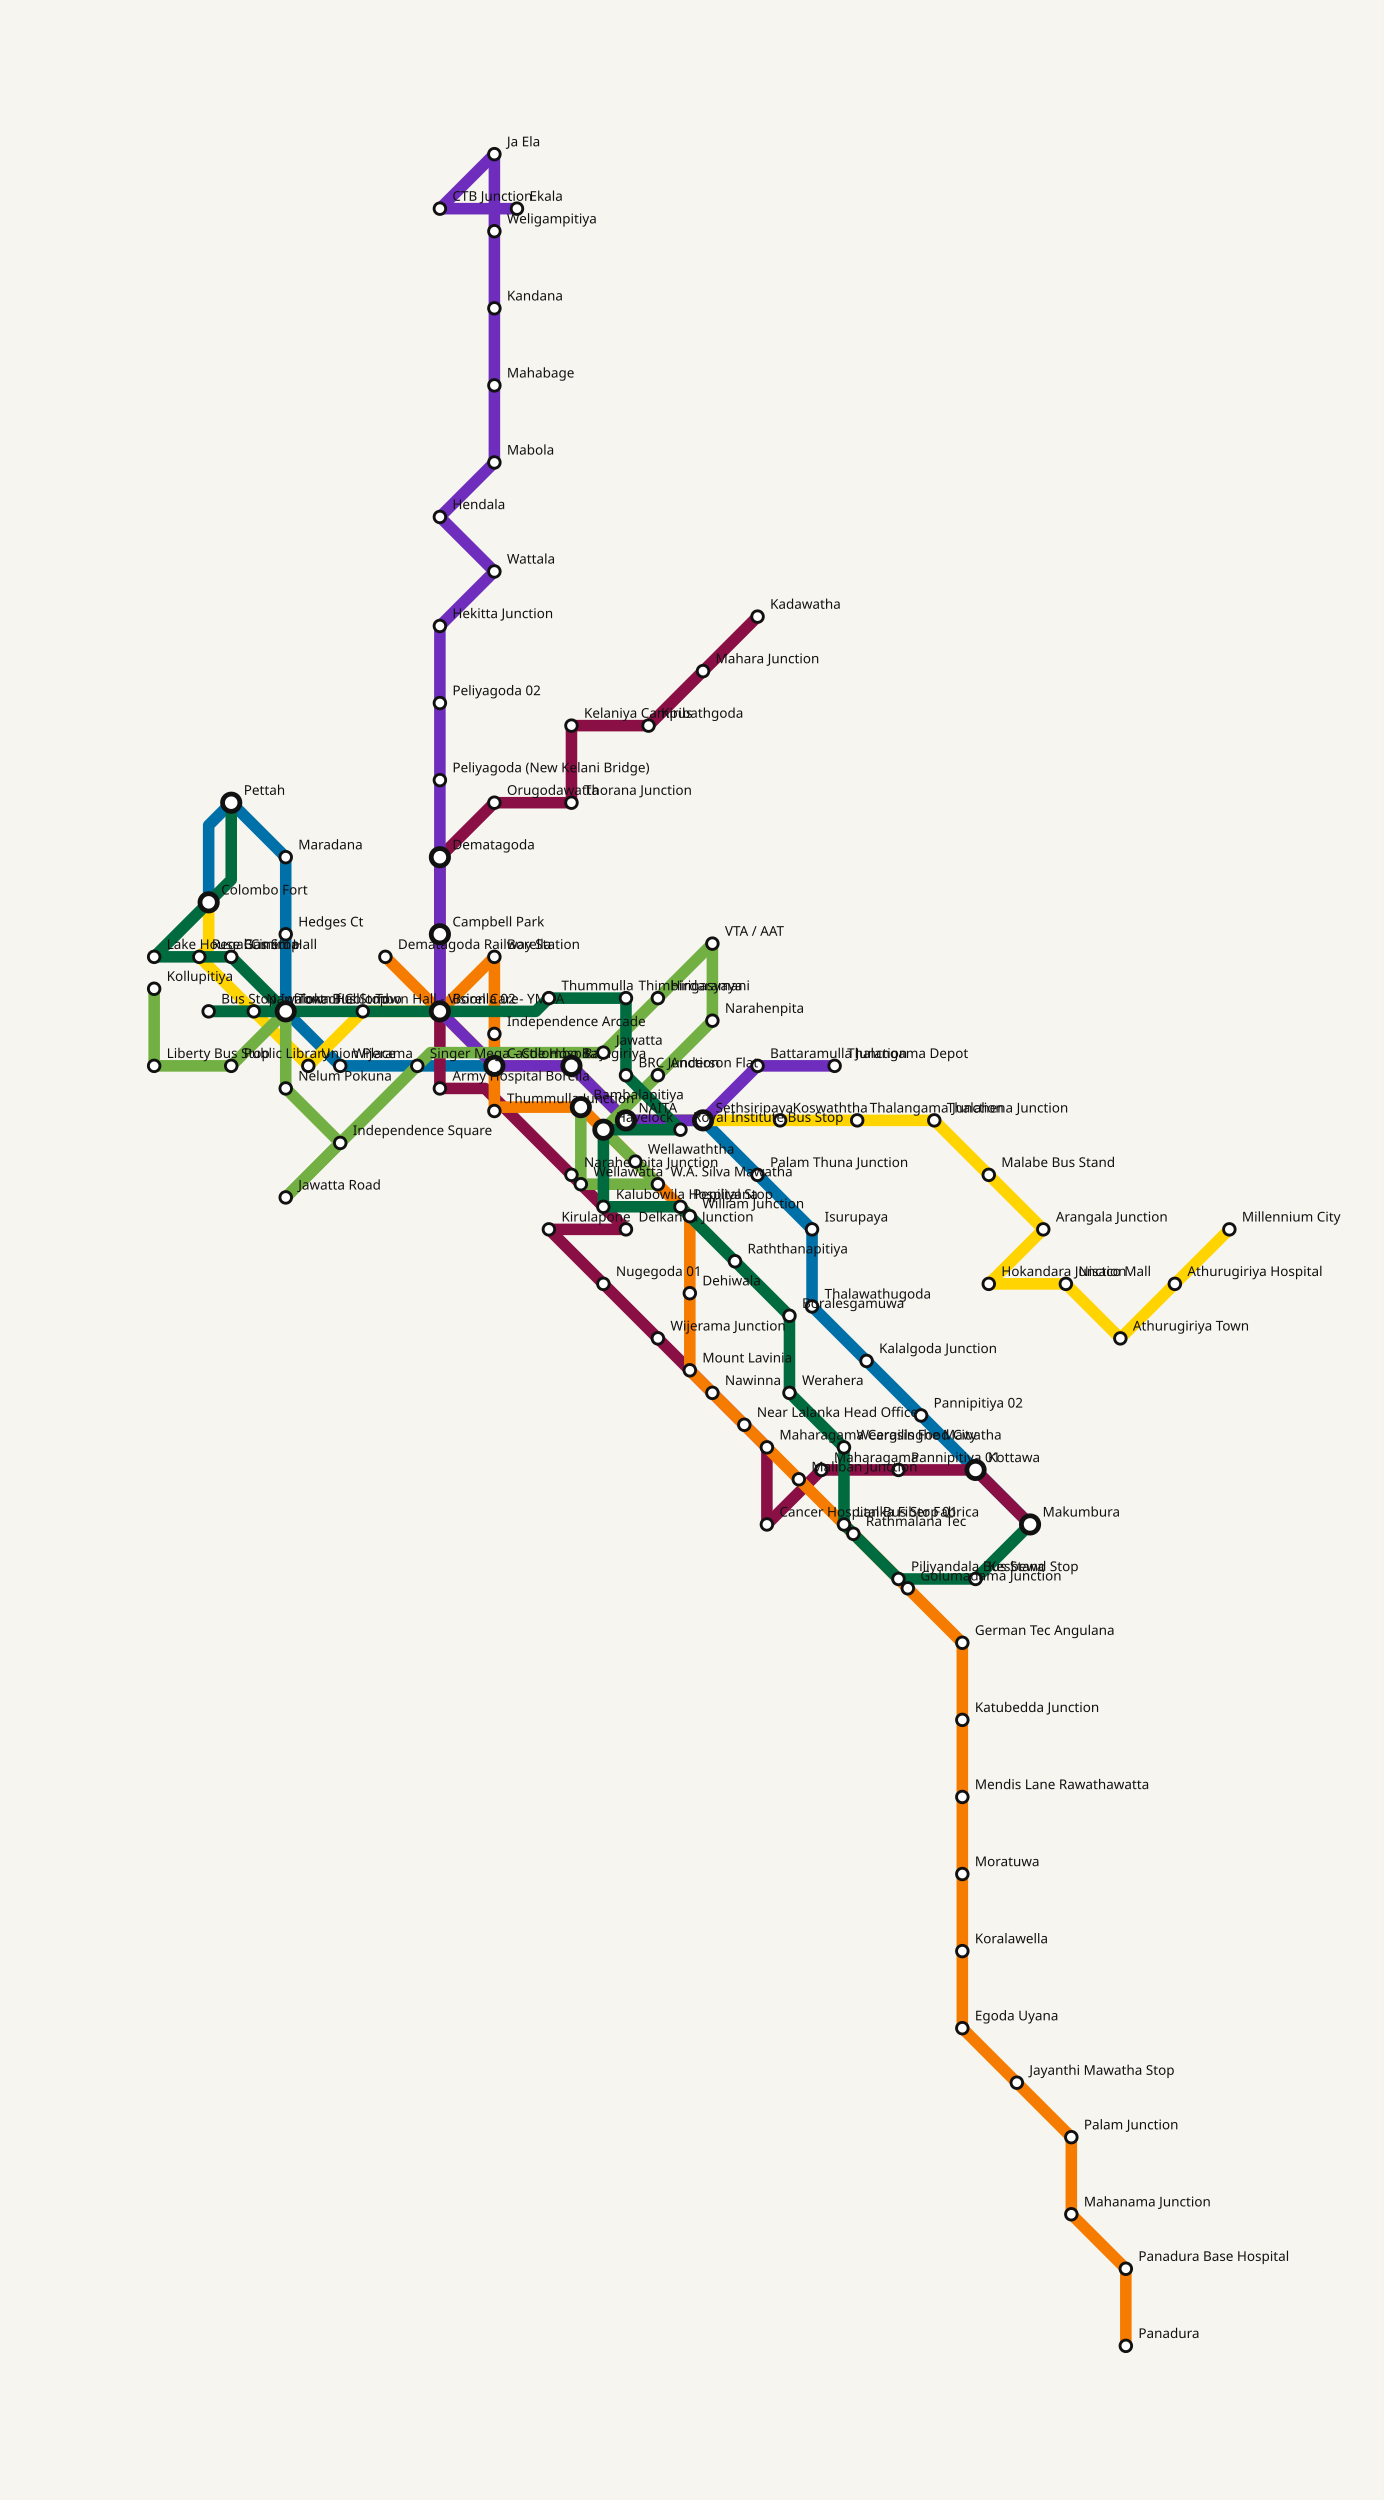
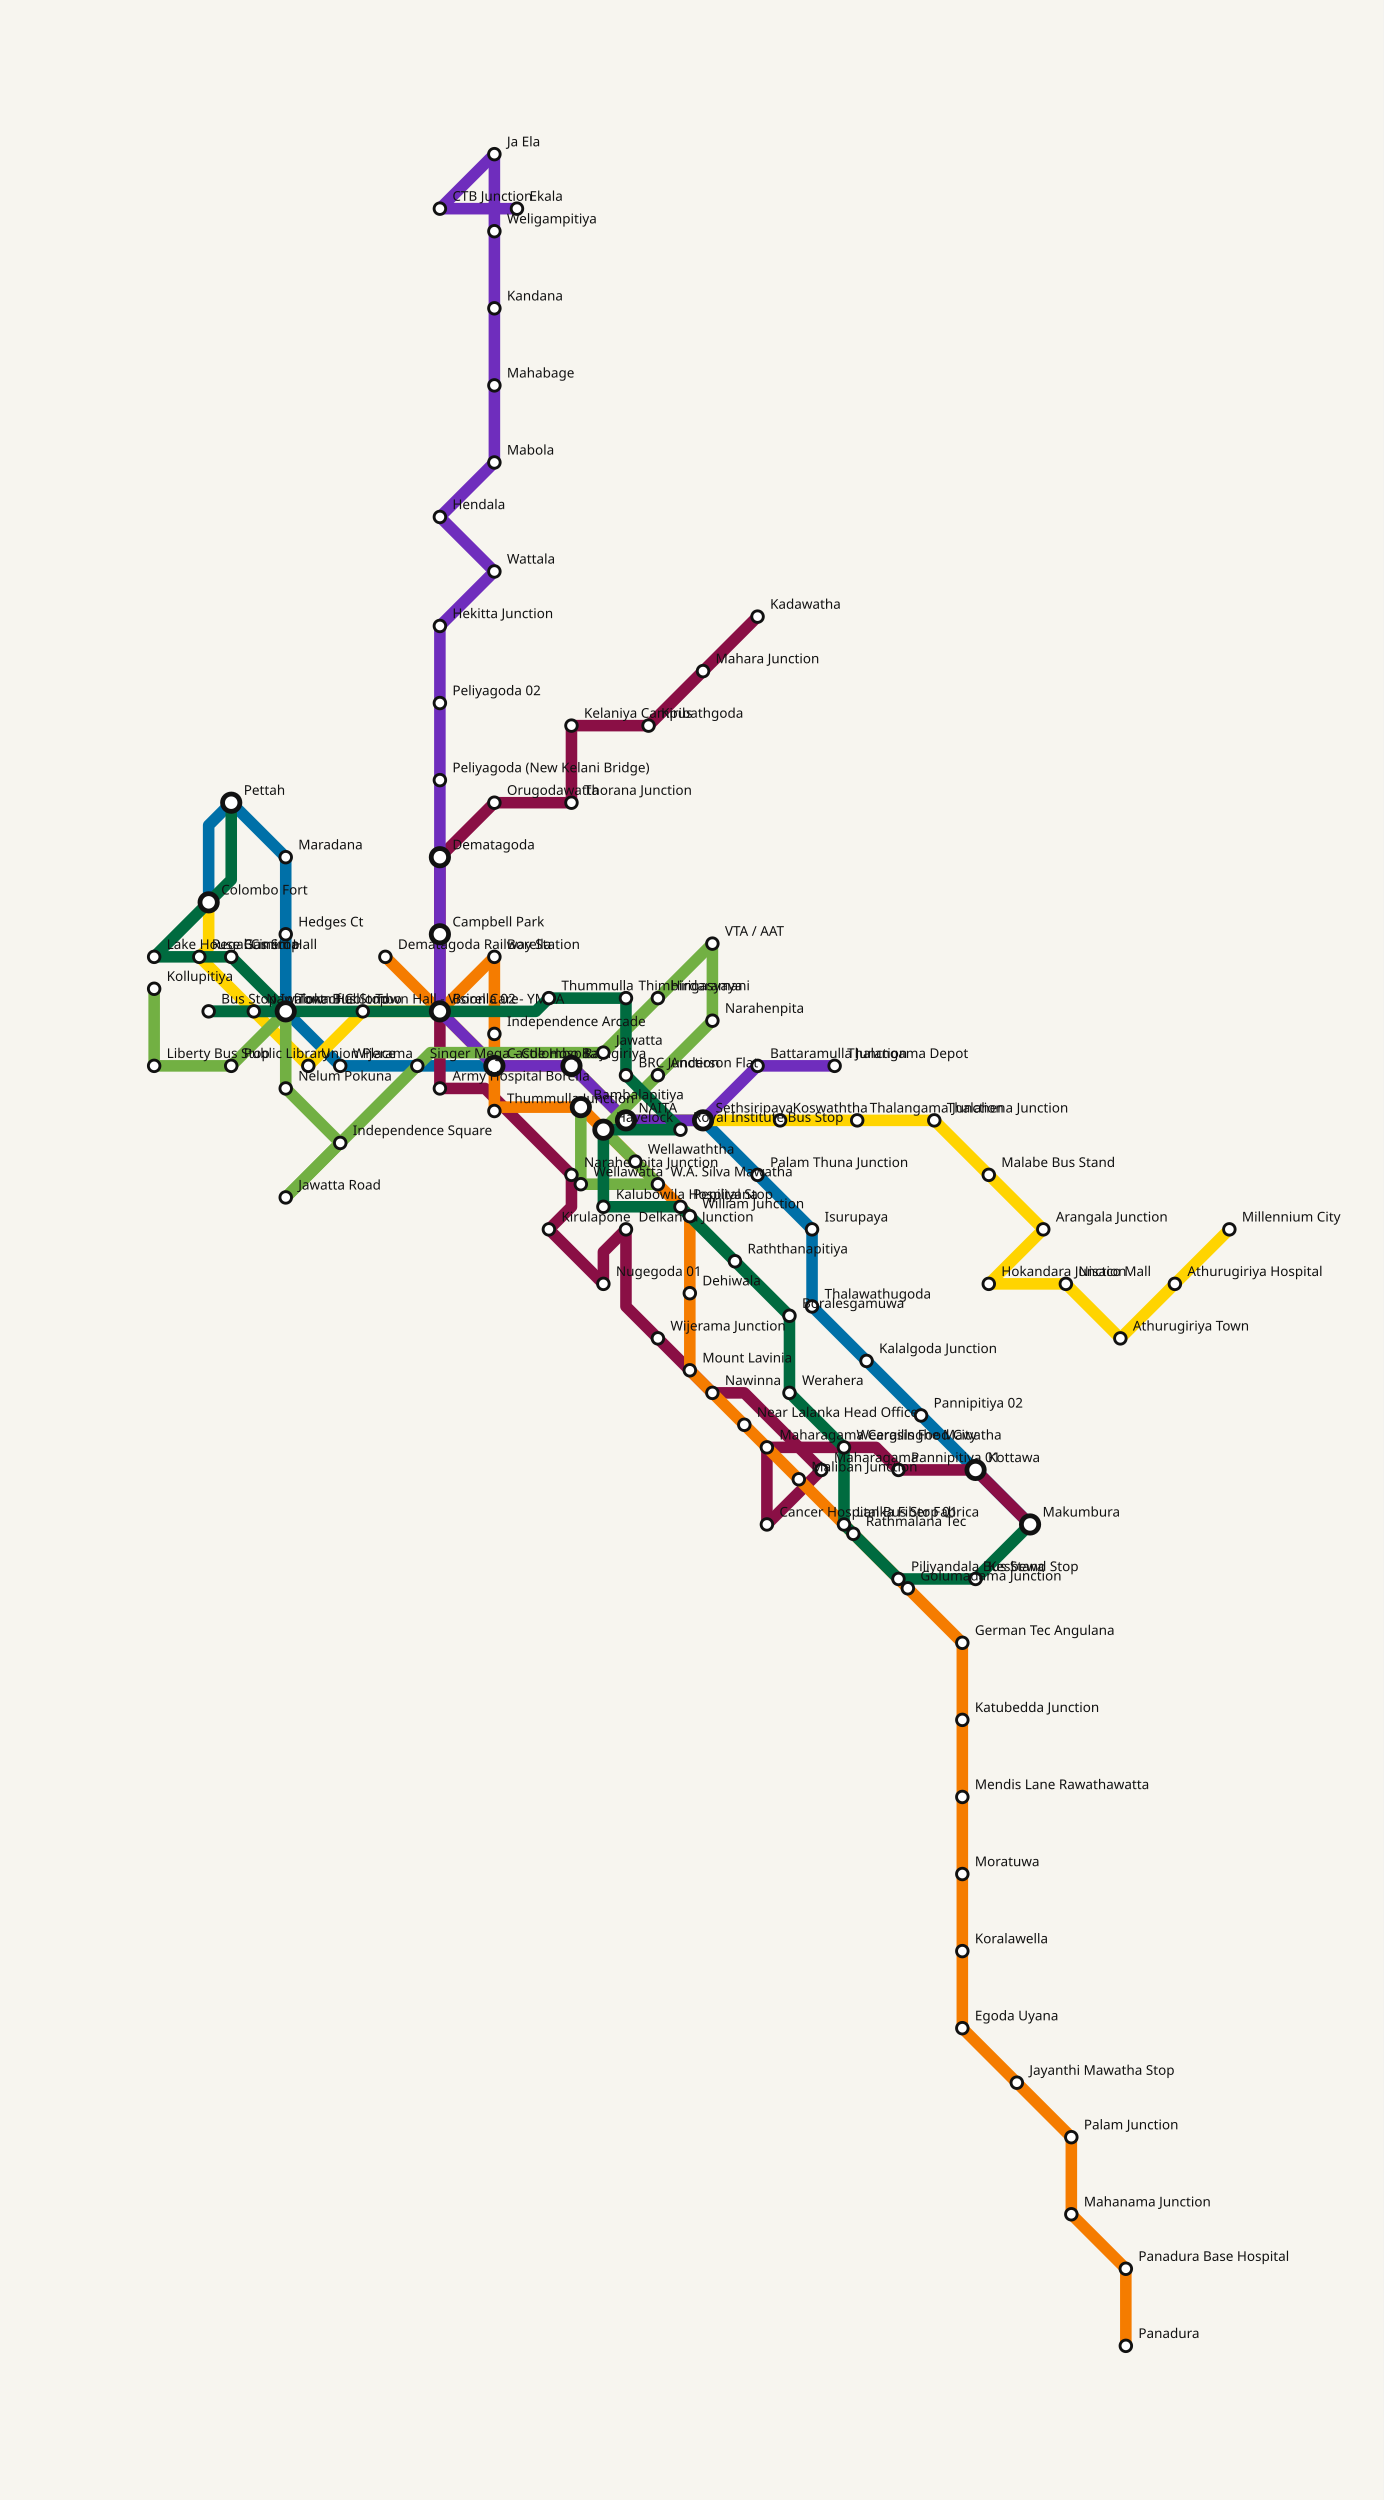
<svg xmlns="http://www.w3.org/2000/svg" width="1435.98" height="2594.802" viewBox="0 0 1435.98 2594.802">
  <style>
.route { fill: none; stroke-linecap: round; stroke-linejoin: round; }
.station { fill: white; stroke: #111; stroke-width: 3; }
.interchange { fill: white; stroke: #111; stroke-width: 5; }
.label { font: 14px sans-serif; fill: #111; dominant-baseline: middle; }
</style>
  <rect width="1435.98" height="2594.802" fill="#f7f5ef" />
  <polyline class="route" points="1069.117,1582.254 1012.548,1525.685" stroke="#0070a8" stroke-width="12" />
  <polyline class="route" points="1012.548,1525.685 955.98,1469.117" stroke="#0070a8" stroke-width="12" />
  <polyline class="route" points="955.98,1469.117 899.411,1412.548" stroke="#0070a8" stroke-width="12" />
  <polyline class="route" points="899.411,1412.548 842.843,1355.98" stroke="#0070a8" stroke-width="12" />
  <polyline class="route" points="842.843,1355.98 842.843,1275.98" stroke="#0070a8" stroke-width="12" />
  <polyline class="route" points="842.843,1275.98 786.274,1219.411" stroke="#0070a8" stroke-width="12" />
  <polyline class="route" points="786.274,1219.411 729.706,1162.843" stroke="#0070a8" stroke-width="12" />
  <polyline class="route" points="729.706,1162.843 649.706,1162.843" stroke="#0070a8" stroke-width="12" />
  <polyline class="route" points="649.706,1162.843 593.137,1106.274" stroke="#0070a8" stroke-width="12" />
  <polyline class="route" points="593.137,1106.274 513.137,1106.274" stroke="#0070a8" stroke-width="12" />
  <polyline class="route" points="513.137,1106.274 433.137,1106.274" stroke="#0070a8" stroke-width="12" />
  <polyline class="route" points="433.137,1106.274 353.137,1106.274" stroke="#0070a8" stroke-width="12" />
  <polyline class="route" points="353.137,1106.274 296.569,1049.706" stroke="#0070a8" stroke-width="12" />
  <polyline class="route" points="296.569,1049.706 296.569,969.706" stroke="#0070a8" stroke-width="12" />
  <polyline class="route" points="296.569,969.706 296.569,889.706" stroke="#0070a8" stroke-width="12" />
  <polyline class="route" points="296.569,889.706 240.0,833.137" stroke="#0070a8" stroke-width="12" />
  <polyline class="route" points="240.0,833.137 216.569,856.569 216.569,936.569" stroke="#0070a8" stroke-width="12" />
  <polyline class="route" points="1275.98,1275.98 1219.411,1332.548" stroke="#ffd400" stroke-width="12" />
  <polyline class="route" points="1219.411,1332.548 1162.843,1389.117" stroke="#ffd400" stroke-width="12" />
  <polyline class="route" points="1162.843,1389.117 1106.274,1332.548" stroke="#ffd400" stroke-width="12" />
  <polyline class="route" points="1106.274,1332.548 1026.274,1332.548" stroke="#ffd400" stroke-width="12" />
  <polyline class="route" points="1026.274,1332.548 1082.843,1275.98" stroke="#ffd400" stroke-width="12" />
  <polyline class="route" points="1082.843,1275.98 1026.274,1219.411" stroke="#ffd400" stroke-width="12" />
  <polyline class="route" points="1026.274,1219.411 969.706,1162.843" stroke="#ffd400" stroke-width="12" />
  <polyline class="route" points="969.706,1162.843 889.706,1162.843" stroke="#ffd400" stroke-width="12" />
  <polyline class="route" points="889.706,1162.843 809.706,1162.843" stroke="#ffd400" stroke-width="12" />
  <polyline class="route" points="809.706,1162.843 729.706,1162.843" stroke="#ffd400" stroke-width="12" />
  <polyline class="route" points="729.706,1162.843 649.706,1162.843" stroke="#ffd400" stroke-width="12" />
  <polyline class="route" points="649.706,1162.843 593.137,1106.274" stroke="#ffd400" stroke-width="12" />
  <polyline class="route" points="593.137,1106.274 513.137,1106.274" stroke="#ffd400" stroke-width="12" />
  <polyline class="route" points="513.137,1106.274 456.569,1049.706" stroke="#ffd400" stroke-width="12" />
  <polyline class="route" points="456.569,1049.706 376.569,1049.706" stroke="#ffd400" stroke-width="12" />
  <polyline class="route" points="376.569,1049.706 320.0,1106.274" stroke="#ffd400" stroke-width="12" />
  <polyline class="route" points="320.0,1106.274 263.431,1049.706" stroke="#ffd400" stroke-width="12" />
  <polyline class="route" points="263.431,1049.706 206.863,993.137" stroke="#ffd400" stroke-width="12" />
  <polyline class="route" points="206.863,993.137 216.569,983.431 216.569,936.569" stroke="#ffd400" stroke-width="12" />
  <polyline class="route" points="1069.117,1582.254 1012.548,1525.685" stroke="#8a0f45" stroke-width="12" />
  <polyline class="route" points="1012.548,1525.685 932.548,1525.685" stroke="#8a0f45" stroke-width="12" />
-   <polyline class="route" points="932.548,1525.685 852.548,1525.685" stroke="#8a0f45" stroke-width="12" />
-   <polyline class="route" points="852.548,1525.685 795.98,1582.254" stroke="#8a0f45" stroke-width="12" />
-   <polyline class="route" points="795.98,1582.254 795.98,1502.254" stroke="#8a0f45" stroke-width="12" />
-   <polyline class="route" points="795.98,1502.254 739.411,1445.685" stroke="#8a0f45" stroke-width="12" />
+   <polyline class="route" points="932.548,1525.685 909.117,1502.254 795.98,1502.254" stroke="#8a0f45" stroke-width="12" />
+   <polyline class="route" points="795.98,1502.254 795.98,1582.254" stroke="#8a0f45" stroke-width="12" />
+   <polyline class="route" points="795.98,1582.254 852.548,1525.685" stroke="#8a0f45" stroke-width="12" />
+   <polyline class="route" points="852.548,1525.685 772.548,1445.685 739.411,1445.685" stroke="#8a0f45" stroke-width="12" />
  <polyline class="route" points="739.411,1445.685 682.843,1389.117" stroke="#8a0f45" stroke-width="12" />
-   <polyline class="route" points="682.843,1389.117 626.274,1332.548" stroke="#8a0f45" stroke-width="12" />
+   <polyline class="route" points="682.843,1389.117 649.706,1355.98 649.706,1275.98" stroke="#8a0f45" stroke-width="12" />
+   <polyline class="route" points="649.706,1275.98 626.274,1299.411 626.274,1332.548" stroke="#8a0f45" stroke-width="12" />
  <polyline class="route" points="626.274,1332.548 569.706,1275.98" stroke="#8a0f45" stroke-width="12" />
-   <polyline class="route" points="569.706,1275.98 649.706,1275.98" stroke="#8a0f45" stroke-width="12" />
-   <polyline class="route" points="649.706,1275.98 593.137,1219.411" stroke="#8a0f45" stroke-width="12" />
+   <polyline class="route" points="569.706,1275.98 593.137,1252.548 593.137,1219.411" stroke="#8a0f45" stroke-width="12" />
  <polyline class="route" points="593.137,1219.411 503.431,1129.706 456.569,1129.706" stroke="#8a0f45" stroke-width="12" />
  <polyline class="route" points="456.569,1129.706 456.569,1049.706" stroke="#8a0f45" stroke-width="12" />
  <polyline class="route" points="456.569,1049.706 456.569,969.706" stroke="#8a0f45" stroke-width="12" />
  <polyline class="route" points="456.569,969.706 456.569,889.706" stroke="#8a0f45" stroke-width="12" />
  <polyline class="route" points="456.569,889.706 513.137,833.137" stroke="#8a0f45" stroke-width="12" />
  <polyline class="route" points="513.137,833.137 593.137,833.137" stroke="#8a0f45" stroke-width="12" />
  <polyline class="route" points="593.137,833.137 593.137,753.137" stroke="#8a0f45" stroke-width="12" />
  <polyline class="route" points="593.137,753.137 673.137,753.137" stroke="#8a0f45" stroke-width="12" />
  <polyline class="route" points="673.137,753.137 729.706,696.569" stroke="#8a0f45" stroke-width="12" />
  <polyline class="route" points="729.706,696.569 786.274,640.0" stroke="#8a0f45" stroke-width="12" />
  <polyline class="route" points="400.0,993.137 456.569,1049.706" stroke="#f57c00" stroke-width="12" />
  <polyline class="route" points="456.569,1049.706 513.137,993.137" stroke="#f57c00" stroke-width="12" />
  <polyline class="route" points="513.137,993.137 513.137,1073.137" stroke="#f57c00" stroke-width="12" />
  <polyline class="route" points="513.137,1073.137 513.137,1153.137" stroke="#f57c00" stroke-width="12" />
  <polyline class="route" points="513.137,1153.137 517.157,1149.117 602.843,1149.117" stroke="#f57c00" stroke-width="12" />
  <polyline class="route" points="602.843,1149.117 659.411,1205.685" stroke="#f57c00" stroke-width="12" />
  <polyline class="route" points="659.411,1205.685 715.98,1262.254" stroke="#f57c00" stroke-width="12" />
  <polyline class="route" points="715.98,1262.254 715.98,1342.254" stroke="#f57c00" stroke-width="12" />
  <polyline class="route" points="715.98,1342.254 715.98,1422.254" stroke="#f57c00" stroke-width="12" />
  <polyline class="route" points="715.98,1422.254 772.548,1478.823" stroke="#f57c00" stroke-width="12" />
  <polyline class="route" points="772.548,1478.823 829.117,1535.391" stroke="#f57c00" stroke-width="12" />
  <polyline class="route" points="829.117,1535.391 885.685,1591.96" stroke="#f57c00" stroke-width="12" />
  <polyline class="route" points="885.685,1591.96 942.254,1648.528" stroke="#f57c00" stroke-width="12" />
  <polyline class="route" points="942.254,1648.528 998.823,1705.097" stroke="#f57c00" stroke-width="12" />
  <polyline class="route" points="998.823,1705.097 998.823,1785.097" stroke="#f57c00" stroke-width="12" />
  <polyline class="route" points="998.823,1785.097 998.823,1865.097" stroke="#f57c00" stroke-width="12" />
  <polyline class="route" points="998.823,1865.097 998.823,1945.097" stroke="#f57c00" stroke-width="12" />
  <polyline class="route" points="998.823,1945.097 998.823,2025.097" stroke="#f57c00" stroke-width="12" />
  <polyline class="route" points="998.823,2025.097 998.823,2105.097" stroke="#f57c00" stroke-width="12" />
  <polyline class="route" points="998.823,2105.097 1055.391,2161.665" stroke="#f57c00" stroke-width="12" />
  <polyline class="route" points="1055.391,2161.665 1111.96,2218.234" stroke="#f57c00" stroke-width="12" />
  <polyline class="route" points="1111.96,2218.234 1111.96,2298.234" stroke="#f57c00" stroke-width="12" />
  <polyline class="route" points="1111.96,2298.234 1168.528,2354.802" stroke="#f57c00" stroke-width="12" />
  <polyline class="route" points="1168.528,2354.802 1168.528,2434.802" stroke="#f57c00" stroke-width="12" />
  <polyline class="route" points="866.274,1106.274 786.274,1106.274" stroke="#6f2dbd" stroke-width="12" />
  <polyline class="route" points="786.274,1106.274 729.706,1162.843" stroke="#6f2dbd" stroke-width="12" />
  <polyline class="route" points="729.706,1162.843 649.706,1162.843" stroke="#6f2dbd" stroke-width="12" />
  <polyline class="route" points="649.706,1162.843 593.137,1106.274" stroke="#6f2dbd" stroke-width="12" />
  <polyline class="route" points="593.137,1106.274 513.137,1106.274" stroke="#6f2dbd" stroke-width="12" />
  <polyline class="route" points="513.137,1106.274 456.569,1049.706" stroke="#6f2dbd" stroke-width="12" />
  <polyline class="route" points="456.569,1049.706 456.569,969.706" stroke="#6f2dbd" stroke-width="12" />
  <polyline class="route" points="456.569,969.706 456.569,889.706" stroke="#6f2dbd" stroke-width="12" />
  <polyline class="route" points="456.569,889.706 456.569,809.706" stroke="#6f2dbd" stroke-width="12" />
  <polyline class="route" points="456.569,809.706 456.569,729.706" stroke="#6f2dbd" stroke-width="12" />
  <polyline class="route" points="456.569,729.706 456.569,649.706" stroke="#6f2dbd" stroke-width="12" />
  <polyline class="route" points="456.569,649.706 513.137,593.137" stroke="#6f2dbd" stroke-width="12" />
  <polyline class="route" points="513.137,593.137 456.569,536.569" stroke="#6f2dbd" stroke-width="12" />
  <polyline class="route" points="456.569,536.569 513.137,480.0" stroke="#6f2dbd" stroke-width="12" />
  <polyline class="route" points="513.137,480.0 513.137,400.0" stroke="#6f2dbd" stroke-width="12" />
  <polyline class="route" points="513.137,400.0 513.137,320.0" stroke="#6f2dbd" stroke-width="12" />
  <polyline class="route" points="513.137,320.0 513.137,240.0" stroke="#6f2dbd" stroke-width="12" />
  <polyline class="route" points="513.137,240.0 513.137,160.0" stroke="#6f2dbd" stroke-width="12" />
  <polyline class="route" points="513.137,160.0 456.569,216.569" stroke="#6f2dbd" stroke-width="12" />
  <polyline class="route" points="456.569,216.569 536.569,216.569" stroke="#6f2dbd" stroke-width="12" />
  <polyline class="route" points="160.0,1026.274 160.0,1106.274" stroke="#72b043" stroke-width="12" />
  <polyline class="route" points="160.0,1106.274 240.0,1106.274" stroke="#72b043" stroke-width="12" />
  <polyline class="route" points="240.0,1106.274 296.569,1049.706" stroke="#72b043" stroke-width="12" />
  <polyline class="route" points="296.569,1049.706 296.569,1129.706" stroke="#72b043" stroke-width="12" />
  <polyline class="route" points="296.569,1129.706 353.137,1186.274" stroke="#72b043" stroke-width="12" />
  <polyline class="route" points="353.137,1186.274 296.569,1242.843" stroke="#72b043" stroke-width="12" />
  <polyline class="route" points="296.569,1242.843 446.863,1092.548 626.274,1092.548" stroke="#72b043" stroke-width="12" />
  <polyline class="route" points="626.274,1092.548 682.843,1035.98" stroke="#72b043" stroke-width="12" />
  <polyline class="route" points="682.843,1035.98 739.411,979.411" stroke="#72b043" stroke-width="12" />
  <polyline class="route" points="739.411,979.411 739.411,1059.411" stroke="#72b043" stroke-width="12" />
  <polyline class="route" points="739.411,1059.411 682.843,1115.98" stroke="#72b043" stroke-width="12" />
  <polyline class="route" points="682.843,1115.98 626.274,1172.548" stroke="#72b043" stroke-width="12" />
  <polyline class="route" points="626.274,1172.548 682.843,1229.117" stroke="#72b043" stroke-width="12" />
  <polyline class="route" points="682.843,1229.117 602.843,1229.117" stroke="#72b043" stroke-width="12" />
  <polyline class="route" points="602.843,1229.117 602.843,1149.117" stroke="#72b043" stroke-width="12" />
  <polyline class="route" points="1069.117,1582.254 1012.548,1638.823" stroke="#006b3f" stroke-width="12" />
  <polyline class="route" points="1012.548,1638.823 932.548,1638.823" stroke="#006b3f" stroke-width="12" />
  <polyline class="route" points="932.548,1638.823 875.98,1582.254" stroke="#006b3f" stroke-width="12" />
  <polyline class="route" points="875.98,1582.254 875.98,1502.254" stroke="#006b3f" stroke-width="12" />
  <polyline class="route" points="875.98,1502.254 819.411,1445.685" stroke="#006b3f" stroke-width="12" />
  <polyline class="route" points="819.411,1445.685 819.411,1365.685" stroke="#006b3f" stroke-width="12" />
  <polyline class="route" points="819.411,1365.685 762.843,1309.117" stroke="#006b3f" stroke-width="12" />
  <polyline class="route" points="762.843,1309.117 706.274,1252.548" stroke="#006b3f" stroke-width="12" />
  <polyline class="route" points="706.274,1252.548 626.274,1252.548" stroke="#006b3f" stroke-width="12" />
  <polyline class="route" points="626.274,1252.548 626.274,1172.548" stroke="#006b3f" stroke-width="12" />
  <polyline class="route" points="626.274,1172.548 706.274,1172.548" stroke="#006b3f" stroke-width="12" />
  <polyline class="route" points="706.274,1172.548 649.706,1115.98" stroke="#006b3f" stroke-width="12" />
  <polyline class="route" points="649.706,1115.98 649.706,1035.98" stroke="#006b3f" stroke-width="12" />
  <polyline class="route" points="649.706,1035.98 569.706,1035.98" stroke="#006b3f" stroke-width="12" />
  <polyline class="route" points="569.706,1035.98 555.98,1049.706 216.569,1049.706" stroke="#006b3f" stroke-width="12" />
  <polyline class="route" points="216.569,1049.706 296.569,1049.706" stroke="#006b3f" stroke-width="12" />
  <polyline class="route" points="296.569,1049.706 240.0,993.137" stroke="#006b3f" stroke-width="12" />
  <polyline class="route" points="240.0,993.137 160.0,993.137" stroke="#006b3f" stroke-width="12" />
  <polyline class="route" points="160.0,993.137 216.569,936.569" stroke="#006b3f" stroke-width="12" />
  <polyline class="route" points="216.569,936.569 240.0,913.137 240.0,833.137" stroke="#006b3f" stroke-width="12" />
  <circle class="interchange" cx="1069.117" cy="1582.254" r="9" />
  <text class="label" x="1082.117" y="1569.254">Makumbura</text>
  <circle class="interchange" cx="1012.548" cy="1525.685" r="9" />
  <text class="label" x="1025.548" y="1512.685">Kottawa</text>
  <circle class="station" cx="1012.548" cy="1638.823" r="6" />
  <text class="label" x="1025.548" y="1625.823">Kesbewa</text>
  <circle class="station" cx="955.98" cy="1469.117" r="6" />
  <text class="label" x="968.98" y="1456.117">Pannipitiya 02</text>
  <circle class="station" cx="899.411" cy="1412.548" r="6" />
  <text class="label" x="912.411" y="1399.548">Kalalgoda Junction</text>
  <circle class="station" cx="842.843" cy="1355.98" r="6" />
  <text class="label" x="855.843" y="1342.98">Thalawathugoda</text>
  <circle class="station" cx="932.548" cy="1525.685" r="6" />
  <text class="label" x="945.548" y="1512.685">Pannipitiya 01</text>
  <circle class="station" cx="852.548" cy="1525.685" r="6" />
  <text class="label" x="865.548" y="1512.685">Maharagama</text>
  <circle class="station" cx="932.548" cy="1638.823" r="6" />
  <text class="label" x="945.548" y="1625.823">Piliyandala Bus Stand Stop</text>
  <circle class="station" cx="842.843" cy="1275.98" r="6" />
  <text class="label" x="855.843" y="1262.98">Isurupaya</text>
  <circle class="station" cx="795.98" cy="1582.254" r="6" />
  <text class="label" x="808.98" y="1569.254">Cancer Hospital Bus Stop 01</text>
  <circle class="station" cx="875.98" cy="1582.254" r="6" />
  <text class="label" x="888.98" y="1569.254">Lanka Fiber Fabrica</text>
  <circle class="station" cx="786.274" cy="1219.411" r="6" />
  <text class="label" x="799.274" y="1206.411">Palam Thuna Junction</text>
  <circle class="interchange" cx="729.706" cy="1162.843" r="9" />
  <text class="label" x="742.706" y="1149.843">Sethsiripaya</text>
  <circle class="station" cx="795.98" cy="1502.254" r="6" />
  <text class="label" x="808.98" y="1489.254">Maharagama Cargills Food City</text>
  <circle class="station" cx="875.98" cy="1502.254" r="6" />
  <text class="label" x="888.98" y="1489.254">Weerasinghe Mawatha</text>
  <circle class="interchange" cx="649.706" cy="1162.843" r="9" />
  <text class="label" x="662.706" y="1149.843">NAITA</text>
  <circle class="station" cx="809.706" cy="1162.843" r="6" />
  <text class="label" x="822.706" y="1149.843">Koswaththa</text>
  <circle class="station" cx="889.706" cy="1162.843" r="6" />
  <text class="label" x="902.706" y="1149.843">Thalangama Junction</text>
  <circle class="station" cx="969.706" cy="1162.843" r="6" />
  <text class="label" x="982.706" y="1149.843">Thalahena Junction</text>
  <circle class="station" cx="786.274" cy="1106.274" r="6" />
  <text class="label" x="799.274" y="1093.274">Battaramulla Junction</text>
  <circle class="station" cx="739.411" cy="1445.685" r="6" />
  <text class="label" x="752.411" y="1432.685">Nawinna</text>
  <circle class="station" cx="682.843" cy="1389.117" r="6" />
  <text class="label" x="695.843" y="1376.117">Wijerama Junction</text>
  <circle class="station" cx="626.274" cy="1332.548" r="6" />
  <text class="label" x="639.274" y="1319.548">Nugegoda 01</text>
  <circle class="station" cx="569.706" cy="1275.98" r="6" />
  <text class="label" x="582.706" y="1262.98">Kirulapone</text>
  <circle class="station" cx="819.411" cy="1445.685" r="6" />
  <text class="label" x="832.411" y="1432.685">Werahera</text>
  <circle class="interchange" cx="593.137" cy="1106.274" r="9" />
  <text class="label" x="606.137" y="1093.274">Rajagiriya</text>
  <circle class="station" cx="1026.274" cy="1219.411" r="6" />
  <text class="label" x="1039.274" y="1206.411">Malabe Bus Stand</text>
  <circle class="station" cx="1082.843" cy="1275.98" r="6" />
  <text class="label" x="1095.843" y="1262.98">Arangala Junction</text>
  <circle class="station" cx="866.274" cy="1106.274" r="6" />
  <text class="label" x="879.274" y="1093.274">Thalangama Depot</text>
  <circle class="station" cx="649.706" cy="1275.98" r="6" />
  <text class="label" x="662.706" y="1262.98">Delkanda Junction</text>
  <circle class="station" cx="819.411" cy="1365.685" r="6" />
  <text class="label" x="832.411" y="1352.685">Boralesgamuwa</text>
  <circle class="interchange" cx="513.137" cy="1106.274" r="9" />
  <text class="label" x="526.137" y="1093.274">Castle Hospital</text>
  <circle class="station" cx="1026.274" cy="1332.548" r="6" />
  <text class="label" x="1039.274" y="1319.548">Hokandara Junction</text>
  <circle class="station" cx="593.137" cy="1219.411" r="6" />
  <text class="label" x="606.137" y="1206.411">Narahenpita Junction</text>
  <circle class="station" cx="762.843" cy="1309.117" r="6" />
  <text class="label" x="775.843" y="1296.117">Raththanapitiya</text>
  <circle class="station" cx="706.274" cy="1252.548" r="6" />
  <text class="label" x="719.274" y="1239.548">Pepiliyana</text>
  <circle class="station" cx="433.137" cy="1106.274" r="6" />
  <text class="label" x="446.137" y="1093.274">Singer Mega - Colombo 8</text>
  <circle class="station" cx="353.137" cy="1106.274" r="6" />
  <text class="label" x="366.137" y="1093.274">Wijerama</text>
  <circle class="interchange" cx="456.569" cy="1049.706" r="9" />
  <text class="label" x="469.569" y="1036.706">Borella 02 - YMBA</text>
  <circle class="station" cx="1106.274" cy="1332.548" r="6" />
  <text class="label" x="1119.274" y="1319.548">Nisaco Mall</text>
  <circle class="station" cx="626.274" cy="1252.548" r="6" />
  <text class="label" x="639.274" y="1239.548">Kalubowila Hospital Stop</text>
  <circle class="interchange" cx="296.569" cy="1049.706" r="9" />
  <text class="label" x="309.569" y="1036.706">Town Hall</text>
  <circle class="station" cx="376.569" cy="1049.706" r="6" />
  <text class="label" x="389.569" y="1036.706">Town Hall - Vision Care</text>
  <circle class="station" cx="456.569" cy="1129.706" r="6" />
  <text class="label" x="469.569" y="1116.706">Army Hospital Borella</text>
  <circle class="interchange" cx="456.569" cy="969.706" r="9" />
  <text class="label" x="469.569" y="956.706">Campbell Park</text>
  <circle class="interchange" cx="456.569" cy="889.706" r="9" />
  <text class="label" x="469.569" y="876.706">Dematagoda</text>
  <circle class="station" cx="400.0" cy="993.137" r="6" />
  <text class="label" x="413.0" y="980.137">Dematagoda Railway Station</text>
  <circle class="station" cx="513.137" cy="993.137" r="6" />
  <text class="label" x="526.137" y="980.137">Borella</text>
  <circle class="station" cx="1162.843" cy="1389.117" r="6" />
  <text class="label" x="1175.843" y="1376.117">Athurugiriya Town</text>
  <circle class="interchange" cx="626.274" cy="1172.548" r="9" />
  <text class="label" x="639.274" y="1159.548">Havelock</text>
  <circle class="station" cx="296.569" cy="969.706" r="6" />
  <text class="label" x="309.569" y="956.706">Hedges Ct</text>
  <circle class="station" cx="296.569" cy="889.706" r="6" />
  <text class="label" x="309.569" y="876.706">Maradana</text>
  <circle class="station" cx="240.0" cy="1106.274" r="6" />
  <text class="label" x="253.0" y="1093.274">Public Library</text>
  <circle class="station" cx="296.569" cy="1129.706" r="6" />
  <text class="label" x="309.569" y="1116.706">Nelum Pokuna</text>
  <circle class="station" cx="216.569" cy="1049.706" r="6" />
  <text class="label" x="229.569" y="1036.706">Bus Stop Infront of Colombo</text>
  <circle class="station" cx="240.0" cy="993.137" r="6" />
  <text class="label" x="253.0" y="980.137">Gamini Hall</text>
  <circle class="station" cx="320.0" cy="1106.274" r="6" />
  <text class="label" x="333.0" y="1093.274">Union Place</text>
  <circle class="station" cx="513.137" cy="833.137" r="6" />
  <text class="label" x="526.137" y="820.137">Orugodawatta</text>
  <circle class="station" cx="456.569" cy="809.706" r="6" />
  <text class="label" x="469.569" y="796.706">Peliyagoda (New Kelani Bridge)</text>
  <circle class="station" cx="456.569" cy="729.706" r="6" />
  <text class="label" x="469.569" y="716.706">Peliyagoda 02</text>
  <circle class="station" cx="456.569" cy="649.706" r="6" />
  <text class="label" x="469.569" y="636.706">Hekitta Junction</text>
  <circle class="station" cx="513.137" cy="1073.137" r="6" />
  <text class="label" x="526.137" y="1060.137">Independence Arcade</text>
  <circle class="station" cx="513.137" cy="1153.137" r="6" />
  <text class="label" x="526.137" y="1140.137">Thummulla Junction</text>
  <circle class="station" cx="1219.411" cy="1332.548" r="6" />
  <text class="label" x="1232.411" y="1319.548">Athurugiriya Hospital</text>
  <circle class="station" cx="1275.98" cy="1275.98" r="6" />
  <text class="label" x="1288.98" y="1262.98">Millennium City</text>
  <circle class="station" cx="682.843" cy="1115.98" r="6" />
  <text class="label" x="695.843" y="1102.98">Anderson Flat</text>
  <circle class="station" cx="739.411" cy="1059.411" r="6" />
  <text class="label" x="752.411" y="1046.411">Narahenpita</text>
  <circle class="station" cx="682.843" cy="1229.117" r="6" />
  <text class="label" x="695.843" y="1216.117">W.A. Silva Mawatha</text>
  <circle class="station" cx="706.274" cy="1172.548" r="6" />
  <text class="label" x="719.274" y="1159.548">Royal Institute Bus Stop</text>
  <circle class="interchange" cx="240.0" cy="833.137" r="9" />
  <text class="label" x="253.0" y="820.137">Pettah</text>
  <circle class="station" cx="160.0" cy="1106.274" r="6" />
  <text class="label" x="173.0" y="1093.274">Liberty Bus Stop</text>
  <circle class="station" cx="353.137" cy="1186.274" r="6" />
  <text class="label" x="366.137" y="1173.274">Independence Square</text>
  <circle class="station" cx="160.0" cy="993.137" r="6" />
  <text class="label" x="173.0" y="980.137">Lake House Bus Stop</text>
  <circle class="station" cx="263.431" cy="1049.706" r="6" />
  <text class="label" x="276.431" y="1036.706">Nawaloka Bus Stop</text>
  <circle class="station" cx="206.863" cy="993.137" r="6" />
  <text class="label" x="219.863" y="980.137">Regal Cinema</text>
  <circle class="station" cx="593.137" cy="833.137" r="6" />
  <text class="label" x="606.137" y="820.137">Thorana Junction</text>
  <circle class="station" cx="513.137" cy="593.137" r="6" />
  <text class="label" x="526.137" y="580.137">Wattala</text>
  <circle class="station" cx="739.411" cy="979.411" r="6" />
  <text class="label" x="752.411" y="966.411">VTA / AAT</text>
  <circle class="station" cx="602.843" cy="1229.117" r="6" />
  <text class="label" x="615.843" y="1216.117">Wellawatta</text>
  <circle class="station" cx="649.706" cy="1115.98" r="6" />
  <text class="label" x="662.706" y="1102.98">BRC Junction</text>
  <circle class="station" cx="160.0" cy="1026.274" r="6" />
  <text class="label" x="173.0" y="1013.274">Kollupitiya</text>
  <circle class="station" cx="296.569" cy="1242.843" r="6" />
  <text class="label" x="309.569" y="1229.843">Jawatta Road</text>
  <circle class="interchange" cx="216.569" cy="936.569" r="9" />
  <text class="label" x="229.569" y="923.569">Colombo Fort</text>
  <circle class="station" cx="593.137" cy="753.137" r="6" />
  <text class="label" x="606.137" y="740.137">Kelaniya Campus</text>
  <circle class="station" cx="456.569" cy="536.569" r="6" />
  <text class="label" x="469.569" y="523.569">Hendala</text>
  <circle class="station" cx="682.843" cy="1035.98" r="6" />
  <text class="label" x="695.843" y="1022.98">Hirdaramani</text>
  <circle class="station" cx="626.274" cy="1092.548" r="6" />
  <text class="label" x="639.274" y="1079.548">Jawatta</text>
  <circle class="interchange" cx="602.843" cy="1149.117" r="9" />
  <text class="label" x="615.843" y="1136.117">Bambalapitiya</text>
  <circle class="station" cx="649.706" cy="1035.98" r="6" />
  <text class="label" x="662.706" y="1022.98">Thimbirigasyaya</text>
  <circle class="station" cx="673.137" cy="753.137" r="6" />
  <text class="label" x="686.137" y="740.137">Kiribathgoda</text>
  <circle class="station" cx="513.137" cy="480.0" r="6" />
  <text class="label" x="526.137" y="467.0">Mabola</text>
  <circle class="station" cx="659.411" cy="1205.685" r="6" />
  <text class="label" x="672.411" y="1192.685">Wellawaththa</text>
  <circle class="station" cx="715.98" cy="1262.254" r="6" />
  <text class="label" x="728.98" y="1249.254">William Junction</text>
  <circle class="station" cx="569.706" cy="1035.98" r="6" />
  <text class="label" x="582.706" y="1022.98">Thummulla</text>
  <circle class="station" cx="729.706" cy="696.569" r="6" />
  <text class="label" x="742.706" y="683.569">Mahara Junction</text>
  <circle class="station" cx="786.274" cy="640.0" r="6" />
  <text class="label" x="799.274" y="627.0">Kadawatha</text>
  <circle class="station" cx="513.137" cy="400.0" r="6" />
  <text class="label" x="526.137" y="387.0">Mahabage</text>
  <circle class="station" cx="513.137" cy="320.0" r="6" />
  <text class="label" x="526.137" y="307.0">Kandana</text>
  <circle class="station" cx="513.137" cy="240.0" r="6" />
  <text class="label" x="526.137" y="227.0">Weligampitiya</text>
  <circle class="station" cx="513.137" cy="160.0" r="6" />
  <text class="label" x="526.137" y="147.0">Ja Ela</text>
  <circle class="station" cx="715.98" cy="1342.254" r="6" />
  <text class="label" x="728.98" y="1329.254">Dehiwala</text>
  <circle class="station" cx="715.98" cy="1422.254" r="6" />
  <text class="label" x="728.98" y="1409.254">Mount Lavinia</text>
  <circle class="station" cx="456.569" cy="216.569" r="6" />
  <text class="label" x="469.569" y="203.569">CTB Junction</text>
  <circle class="station" cx="772.548" cy="1478.823" r="6" />
  <text class="label" x="785.548" y="1465.823">Near Lalanka Head Office</text>
  <circle class="station" cx="829.117" cy="1535.391" r="6" />
  <text class="label" x="842.117" y="1522.391">Maliban Junction</text>
  <circle class="station" cx="885.685" cy="1591.96" r="6" />
  <text class="label" x="898.685" y="1578.96">Rathmalana Tec</text>
  <circle class="station" cx="942.254" cy="1648.528" r="6" />
  <text class="label" x="955.254" y="1635.528">Golumadama Junction</text>
  <circle class="station" cx="998.823" cy="1705.097" r="6" />
  <text class="label" x="1011.823" y="1692.097">German Tec Angulana</text>
  <circle class="station" cx="536.569" cy="216.569" r="6" />
  <text class="label" x="549.569" y="203.569">Ekala</text>
  <circle class="station" cx="998.823" cy="1785.097" r="6" />
  <text class="label" x="1011.823" y="1772.097">Katubedda Junction</text>
  <circle class="station" cx="998.823" cy="1865.097" r="6" />
  <text class="label" x="1011.823" y="1852.097">Mendis Lane Rawathawatta</text>
  <circle class="station" cx="998.823" cy="1945.097" r="6" />
  <text class="label" x="1011.823" y="1932.097">Moratuwa</text>
  <circle class="station" cx="998.823" cy="2025.097" r="6" />
  <text class="label" x="1011.823" y="2012.097">Koralawella</text>
  <circle class="station" cx="998.823" cy="2105.097" r="6" />
  <text class="label" x="1011.823" y="2092.097">Egoda Uyana</text>
  <circle class="station" cx="1055.391" cy="2161.665" r="6" />
  <text class="label" x="1068.391" y="2148.665">Jayanthi Mawatha Stop</text>
  <circle class="station" cx="1111.96" cy="2218.234" r="6" />
  <text class="label" x="1124.96" y="2205.234">Palam Junction</text>
  <circle class="station" cx="1111.96" cy="2298.234" r="6" />
  <text class="label" x="1124.96" y="2285.234">Mahanama Junction</text>
  <circle class="station" cx="1168.528" cy="2354.802" r="6" />
  <text class="label" x="1181.528" y="2341.802">Panadura Base Hospital</text>
  <circle class="station" cx="1168.528" cy="2434.802" r="6" />
  <text class="label" x="1181.528" y="2421.802">Panadura</text>
</svg>
